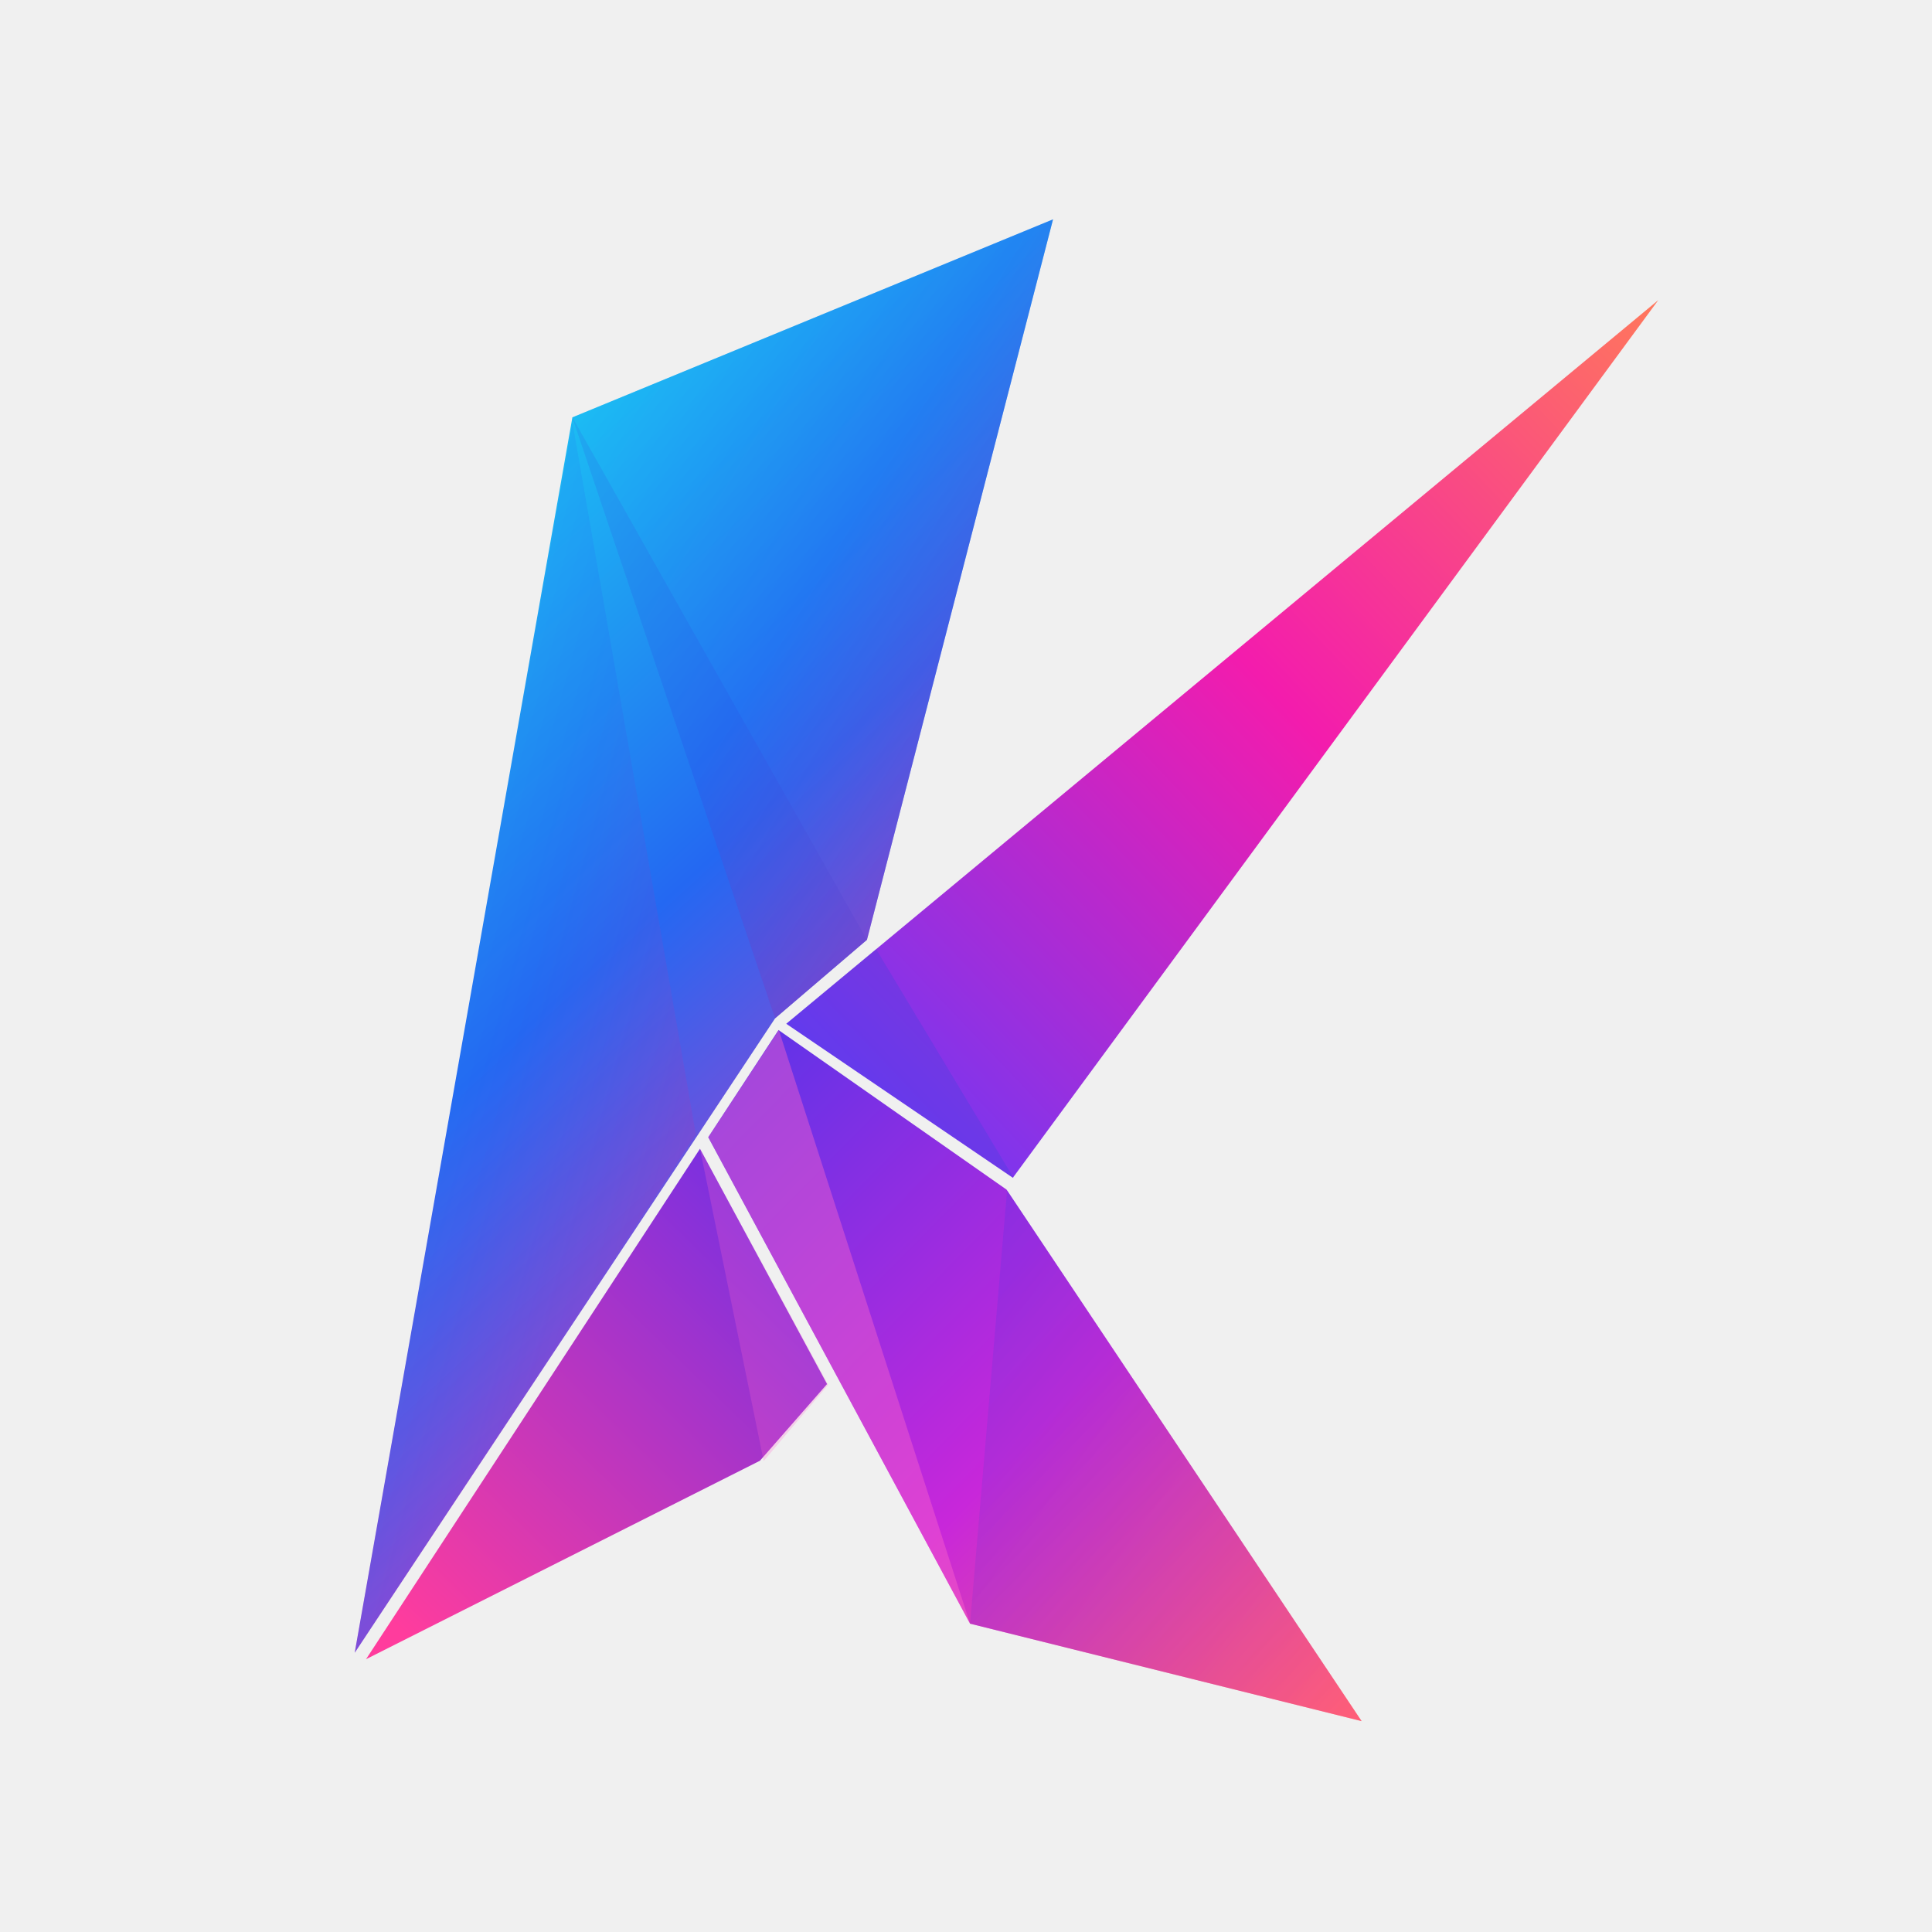
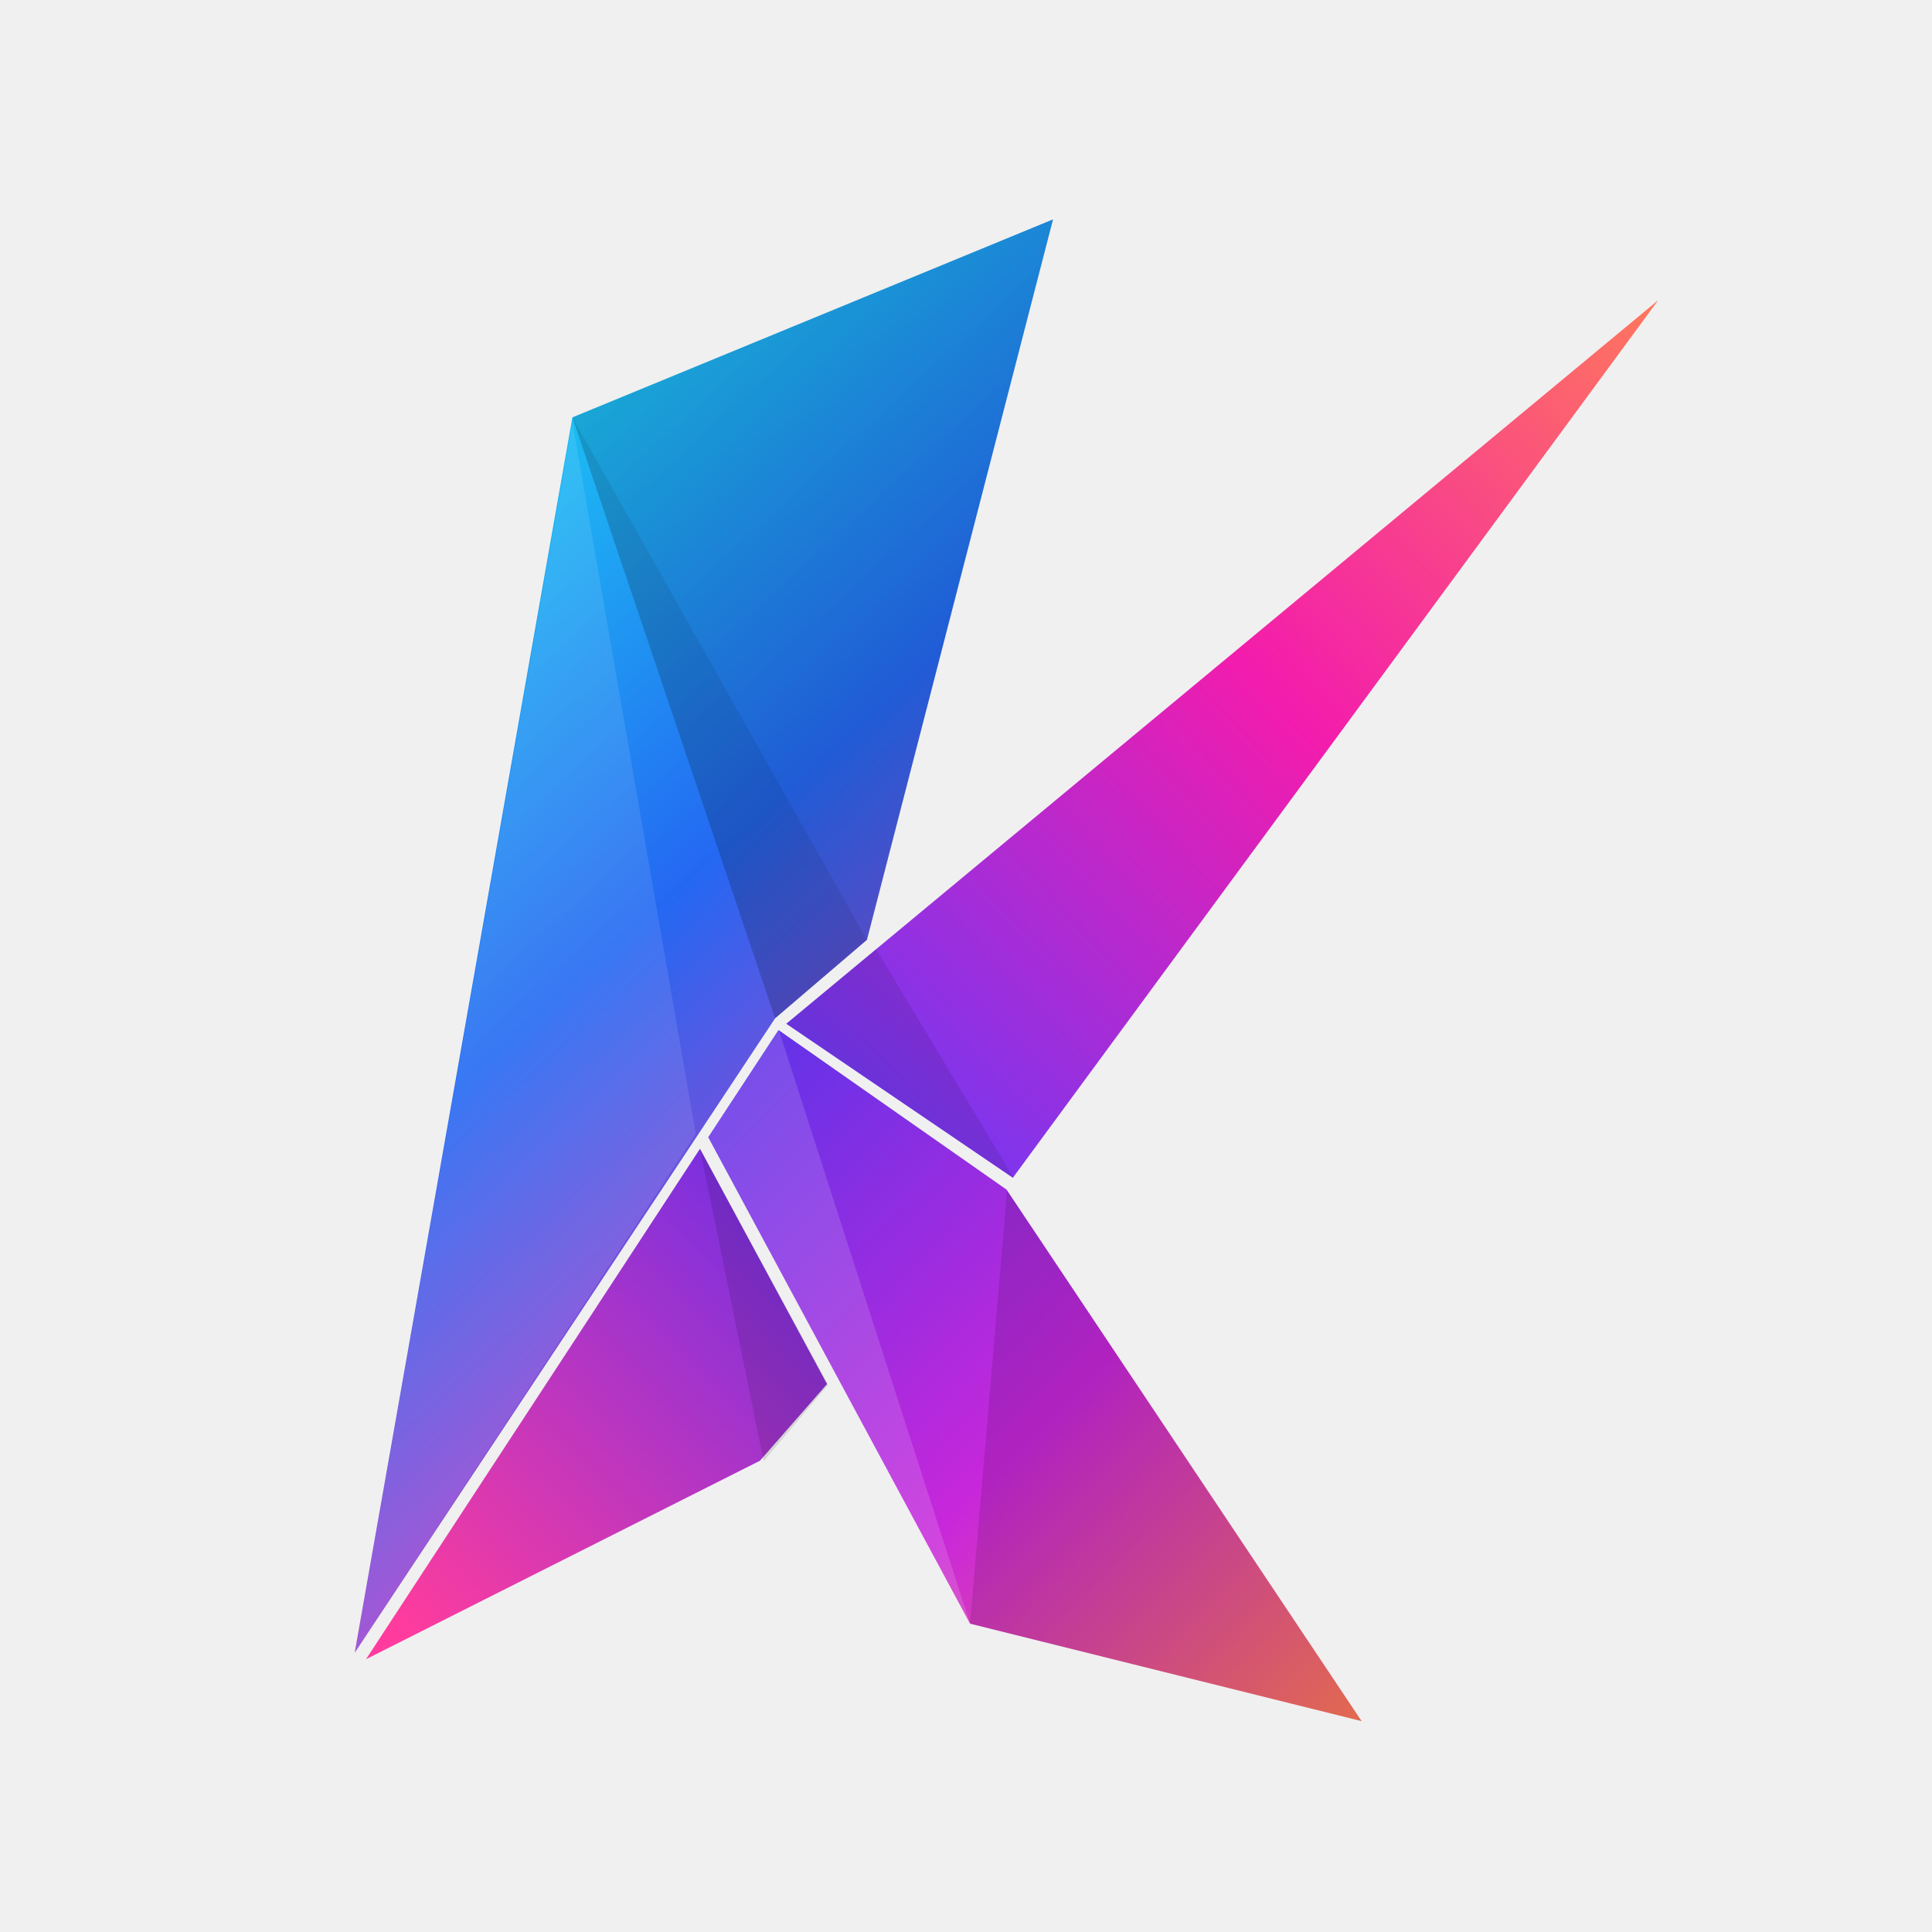
<svg xmlns="http://www.w3.org/2000/svg" width="19.2pt" height="19.2pt" viewBox="0 0 19.2 19.2">
  <defs>
    <linearGradient id="gradient0" gradientUnits="objectBoundingBox" x1="0.057" y1="0.928" x2="0.921" y2="-0.06" spreadMethod="pad">
      <stop stop-color="#ff3c9d" offset="0" stop-opacity="1" />
      <stop stop-color="#682ee9" offset="1" stop-opacity="1" />
    </linearGradient>
    <linearGradient id="gradient1" gradientUnits="objectBoundingBox" x1="0.012" y1="0.845" x2="1" y2="-3.88578058618805e-16" spreadMethod="pad">
      <stop stop-color="#7138f4" offset="0" stop-opacity="1" />
      <stop stop-color="#f31cad" offset="0.52" stop-opacity="1" />
      <stop stop-color="#ff775c" offset="1" stop-opacity="1" />
    </linearGradient>
    <linearGradient id="gradient2" gradientUnits="objectBoundingBox" x1="0.195" y1="0.058" x2="0.6" y2="0.979" spreadMethod="pad">
      <stop stop-color="#19d9f3" offset="0" stop-opacity="1" />
      <stop stop-color="#2468f2" offset="0.48" stop-opacity="1" />
      <stop stop-color="#f22ab7" offset="1" stop-opacity="1" />
    </linearGradient>
    <linearGradient id="gradient3" gradientUnits="objectBoundingBox" x1="0.012" y1="-0.015" x2="0.977" y2="1" spreadMethod="pad">
      <stop stop-color="#5734e9" offset="0" stop-opacity="1" />
      <stop stop-color="#c827da" offset="0.55" stop-opacity="1" />
      <stop stop-color="#ff765d" offset="1" stop-opacity="1" />
    </linearGradient>
-     <linearGradient id="gradient4" gradientUnits="objectBoundingBox" x1="0" y1="0" x2="1" y2="1" spreadMethod="pad">
-       <stop stop-color="#682ee9" offset="0" stop-opacity="1" />
-       <stop stop-color="#ff3c9d" offset="1" stop-opacity="1" />
-     </linearGradient>
-     <linearGradient id="gradient5" gradientUnits="objectBoundingBox" x1="0" y1="0" x2="1" y2="1" spreadMethod="pad">
-       <stop stop-color="#19d9f3" offset="0" stop-opacity="1" />
-       <stop stop-color="#2468f2" offset="0.48" stop-opacity="1" />
-       <stop stop-color="#fe1392" offset="1" stop-opacity="1" />
-     </linearGradient>
-     <linearGradient id="gradient6" gradientUnits="objectBoundingBox" x1="0" y1="0" x2="1" y2="1" spreadMethod="pad">
-       <stop stop-color="#19d9f3" offset="0" stop-opacity="1" />
-       <stop stop-color="#2468f2" offset="0.48" stop-opacity="1" />
-       <stop stop-color="#fe1392" offset="1" stop-opacity="1" />
-     </linearGradient>
  </defs>
  <path id="shape0" transform="matrix(0.0375 0 0 0.0375 3.6375 11.41643)" fill="url(#gradient0)" stroke-opacity="0" stroke="#000000" stroke-width="0" stroke-linecap="square" stroke-linejoin="bevel" d="M0 135.265L88.499 0L122.175 62.348L104.38 82.68Z" />
  <path id="shape1" transform="matrix(0.03747887 -0.001258793 0.001258793 0.03747887 7.582367 3.281155)" fill="url(#gradient1)" stroke-opacity="0" stroke="#000000" stroke-width="0" stroke-linecap="square" stroke-linejoin="bevel" d="M0 183.914L237.403 0L58.638 226.721Z" />
  <path id="shape2" transform="matrix(0.0375 0 0 0.0375 3.525 2.180284)" fill="url(#gradient2)" stroke-opacity="0" stroke="#000000" stroke-width="0" stroke-linecap="square" stroke-linejoin="bevel" d="M0 379.859L57.689 52.472L185.062 0L135.75 190.923L111.411 211.725Z" />
  <path id="shape4" transform="matrix(0.0375 0 0 0.0375 7.038281 10.23633)" fill="url(#gradient3)" stroke-opacity="0" stroke="#000000" stroke-width="0" stroke-linecap="square" stroke-linejoin="bevel" d="M18.625 0L79.051 42.281L173.149 183.143L69.387 157.32L34.693 92.863L0 28.406Z" />
-   <path id="shape01" transform="translate(7.038944, 10.23633)" opacity="0.42" fill="#fe65cb" fill-rule="evenodd" stroke-opacity="0" stroke="#000000" stroke-width="0" stroke-linecap="square" stroke-linejoin="bevel" d="M0.701 0L0 1.065L2.601 5.899Z" />
-   <path id="shape02" transform="translate(6.956258, 11.41641)" opacity="0.24" fill="#fe65cb" fill-rule="evenodd" stroke-opacity="0" stroke="#000000" stroke-width="0" stroke-linecap="square" stroke-linejoin="bevel" d="M0 0L1.274 2.345L0.633 3.103Z" />
-   <path id="shape03" transform="translate(7.814411, 9.431995)" opacity="0.24" fill="#2e43d9" fill-rule="evenodd" stroke-opacity="0" stroke="#000000" stroke-width="0" stroke-linecap="square" stroke-linejoin="bevel" d="M0.892 0L2.26 2.276L0 0.742Z" />
-   <path id="shape04" transform="translate(5.688617, 4.14779)" opacity="0.24" fill="#2e43d9" fill-rule="evenodd" stroke-opacity="0" stroke="#000000" stroke-width="0" stroke-linecap="square" stroke-linejoin="bevel" d="M0 0L2.926 5.192L2.014 5.972Z" />
-   <path id="shape05" transform="translate(9.640203, 11.83047)" opacity="0.42" fill="url(#gradient4)" fill-rule="evenodd" stroke-opacity="0" stroke="#000000" stroke-width="0" stroke-linecap="square" stroke-linejoin="bevel" d="M0.368 0L0 4.305L3.891 5.274C2.717 3.516 1.543 1.758 0.368 0Z" />
-   <path id="shape3" transform="matrix(0.0375 0 0 0.0375 5.688333 2.179688)" opacity="0.42" fill="url(#gradient5)" stroke-opacity="0" stroke="#000000" stroke-width="0" stroke-linecap="square" stroke-linejoin="bevel" d="M0 52.478L127.374 0L78.06 190.922L53.729 211.724Z" />
-   <path id="shape06" transform="translate(3.525704, 4.201304)" opacity="0.24" fill="url(#gradient6)" fill-rule="evenodd" stroke-opacity="0" stroke="#000000" stroke-width="0" stroke-linecap="square" stroke-linejoin="bevel" d="M2.164 0L3.389 7.069L0 12.224Z" />
+   <path id="shape01" transform="translate(7.038944, 10.23633)" opacity="0.14" fill="#ffffff" fill-rule="evenodd" stroke-opacity="0" stroke="#000000" stroke-width="0" stroke-linecap="square" stroke-linejoin="bevel" d="M0.701 0L0 1.065L2.601 5.899Z" />
+   <path id="shape02" transform="translate(6.956258, 11.41641)" opacity="0.12" fill="#000000" fill-rule="evenodd" stroke-opacity="0" stroke="#000000" stroke-width="0" stroke-linecap="square" stroke-linejoin="bevel" d="M0 0L1.274 2.345L0.633 3.103Z" />
+   <path id="shape03" transform="translate(7.814411, 9.431995)" opacity="0.10" fill="#000000" fill-rule="evenodd" stroke-opacity="0" stroke="#000000" stroke-width="0" stroke-linecap="square" stroke-linejoin="bevel" d="M0.892 0L2.26 2.276L0 0.742Z" />
+   <path id="shape04" transform="translate(5.688617, 4.14779)" opacity="0.08" fill="#000000" fill-rule="evenodd" stroke-opacity="0" stroke="#000000" stroke-width="0" stroke-linecap="square" stroke-linejoin="bevel" d="M0 0L2.926 5.192L2.014 5.972Z" />
+   <path id="shape05" transform="translate(9.640203, 11.83047)" opacity="0.12" fill="#000000" fill-rule="evenodd" stroke-opacity="0" stroke="#000000" stroke-width="0" stroke-linecap="square" stroke-linejoin="bevel" d="M0.368 0L0 4.305L3.891 5.274C2.717 3.516 1.543 1.758 0.368 0Z" />
+   <path id="shape3" transform="matrix(0.0375 0 0 0.0375 5.688333 2.179688)" opacity="0.12" fill="#000000" stroke-opacity="0" stroke="#000000" stroke-width="0" stroke-linecap="square" stroke-linejoin="bevel" d="M0 52.478L127.374 0L78.06 190.922L53.729 211.724Z" />
+   <path id="shape06" transform="translate(3.525704, 4.201304)" opacity="0.10" fill="#ffffff" fill-rule="evenodd" stroke-opacity="0" stroke="#000000" stroke-width="0" stroke-linecap="square" stroke-linejoin="bevel" d="M2.164 0L3.389 7.069L0 12.224Z" />
</svg>
